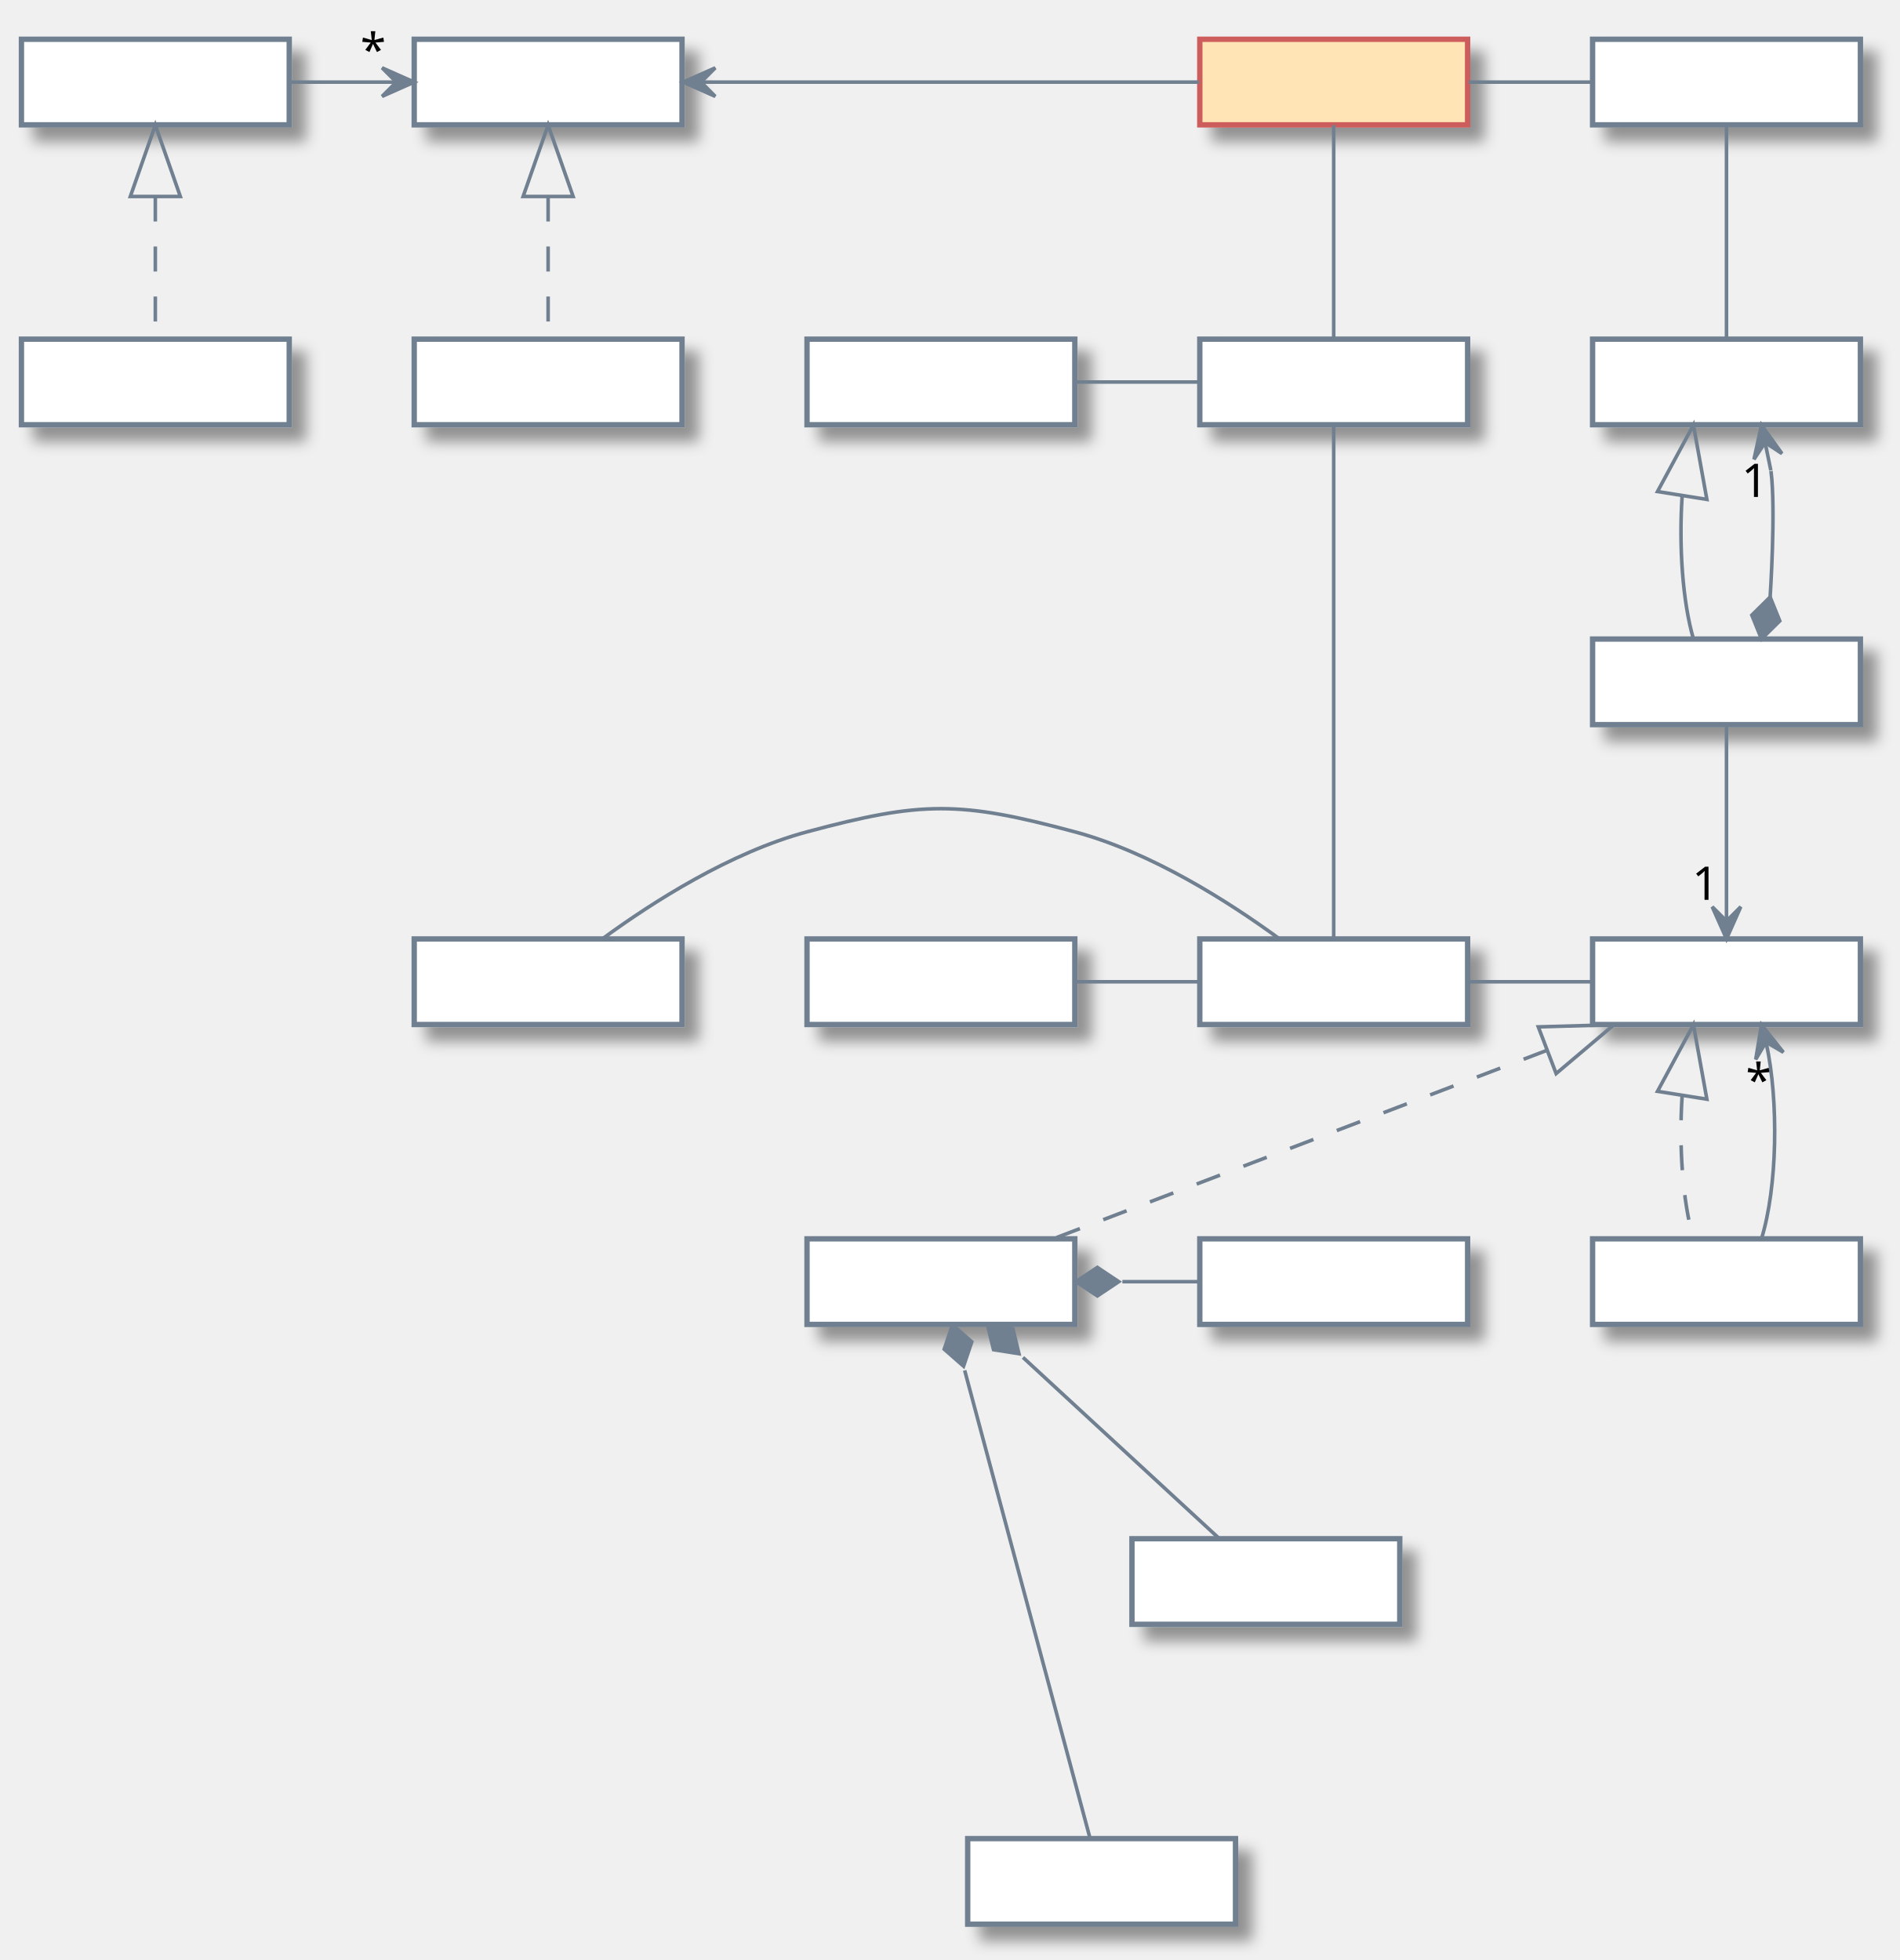
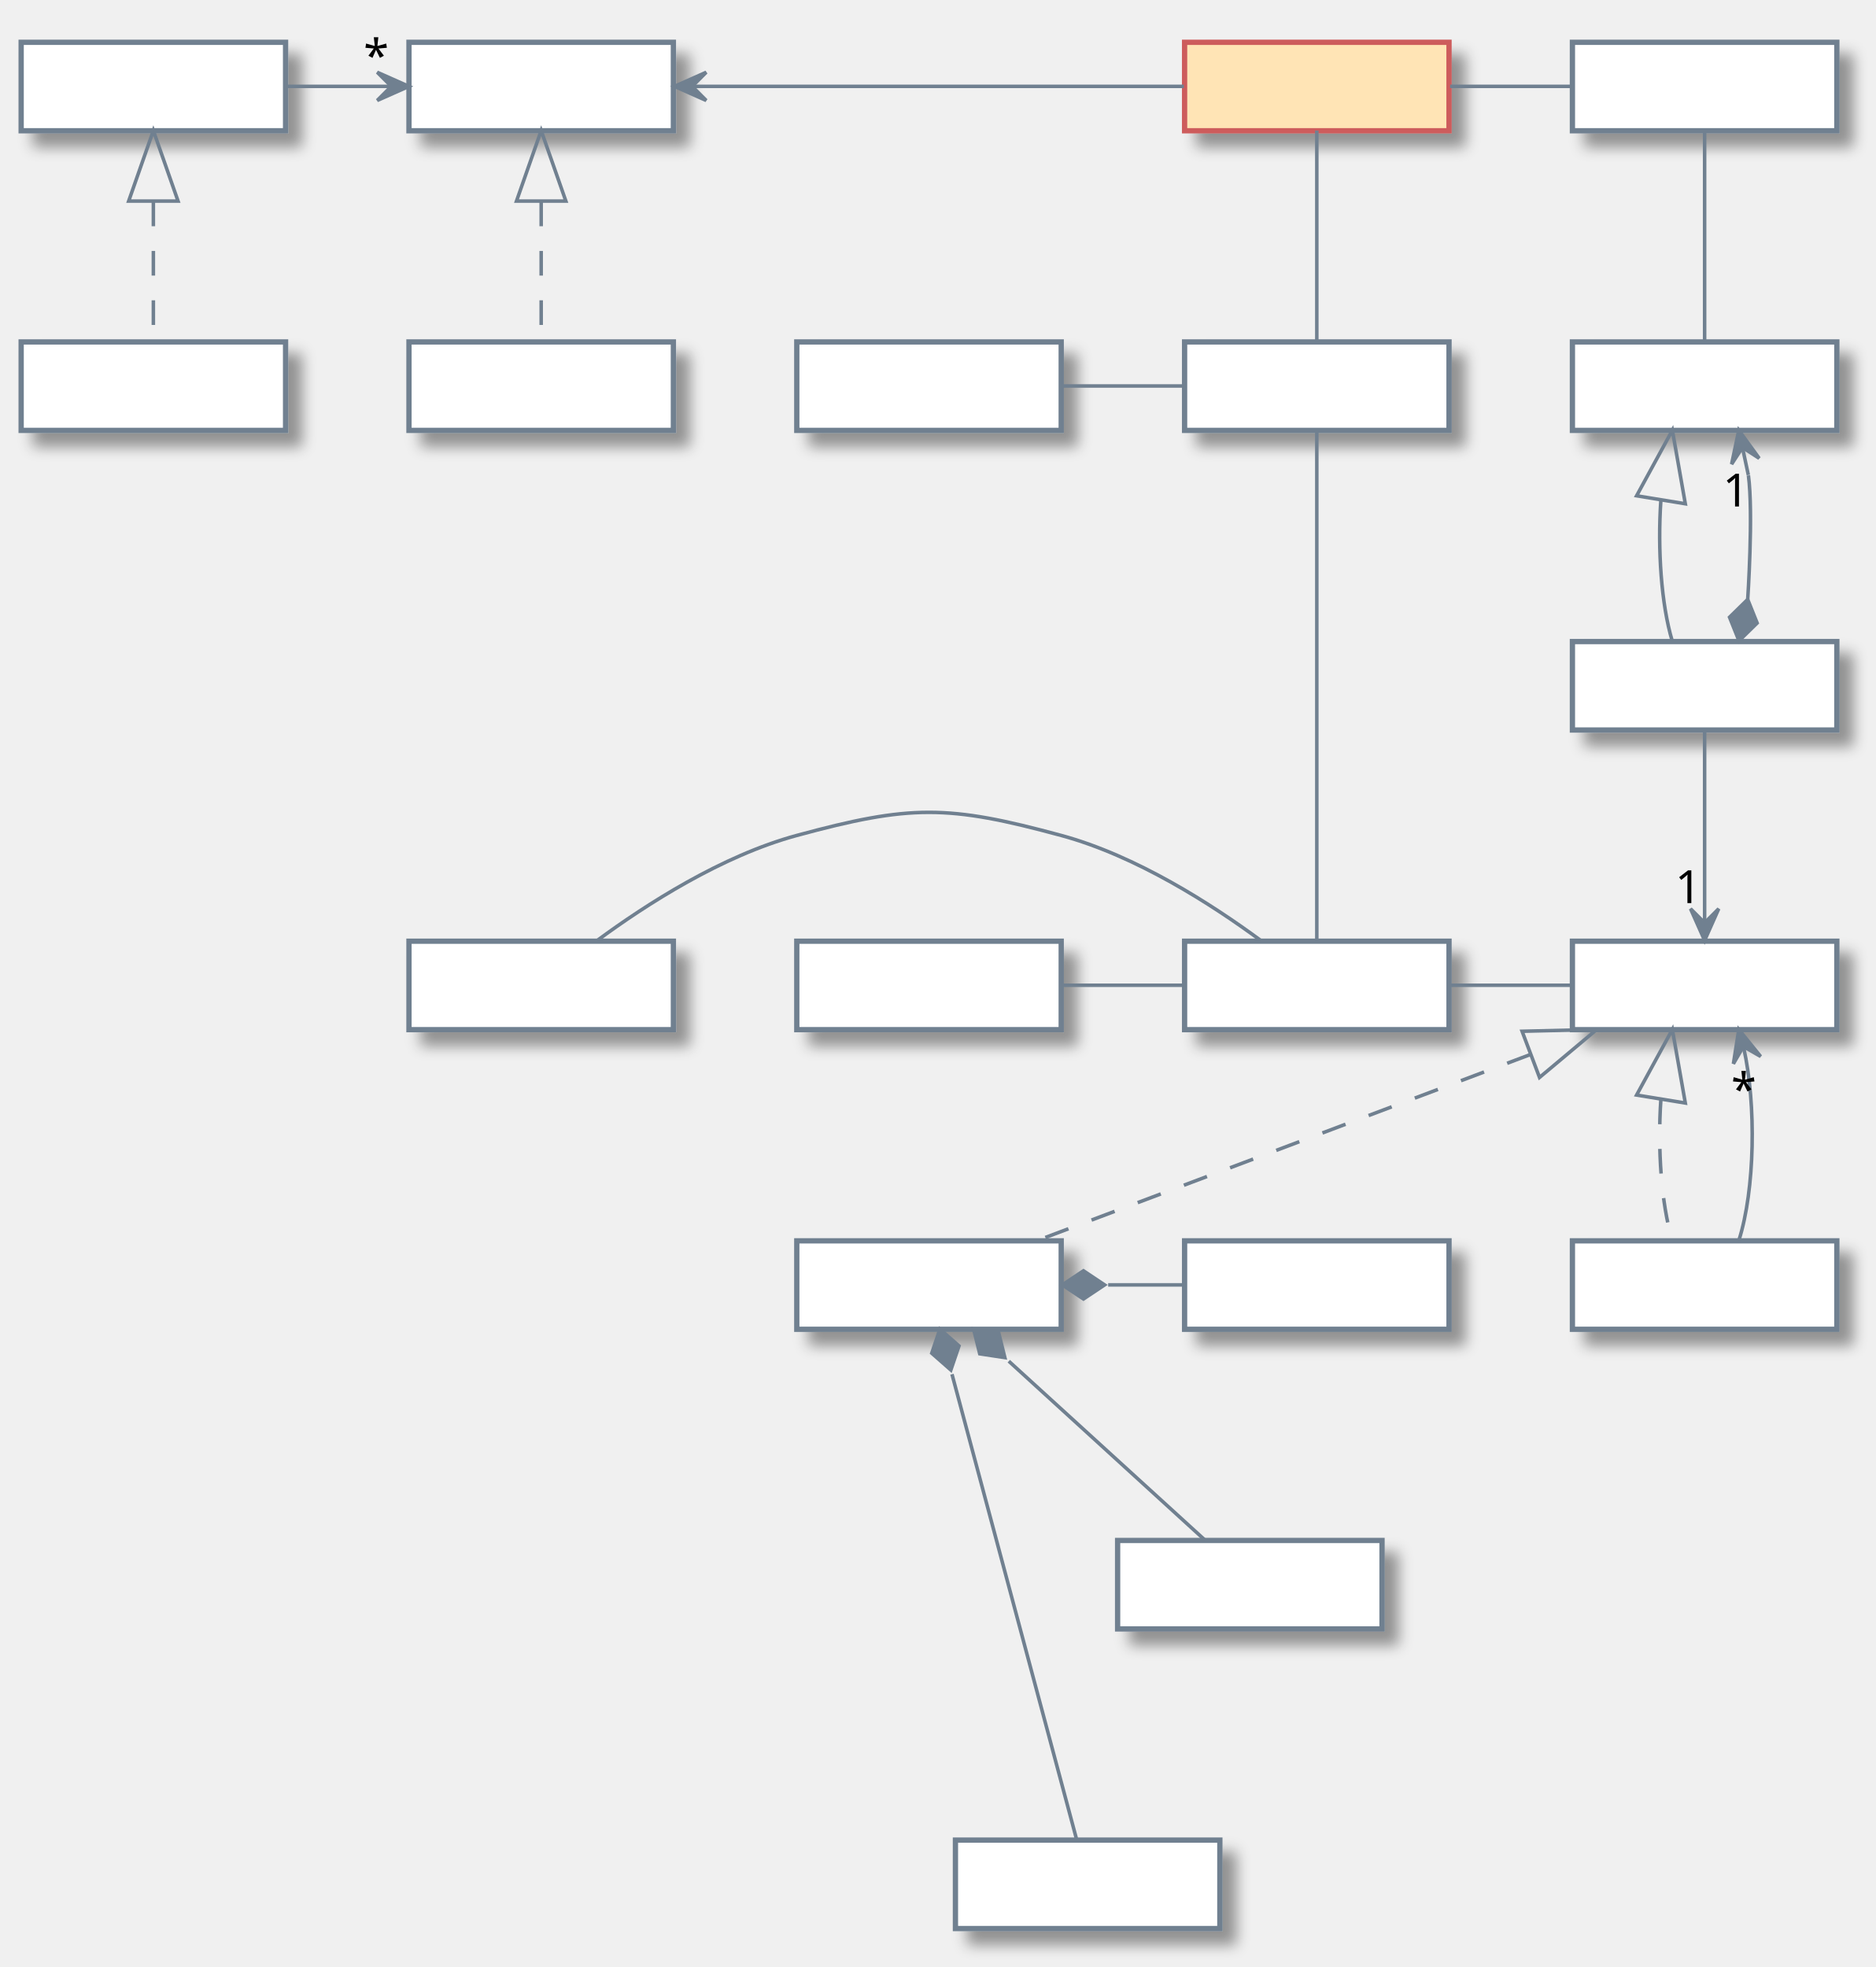
- <svg xmlns="http://www.w3.org/2000/svg" contentScriptType="application/ecmascript" contentStyleType="text/css" height="549px" preserveAspectRatio="none" style="width:532px;height:549px;" version="1.1" viewBox="0 0 532 549" width="532px" zoomAndPan="magnify">
+ <svg xmlns="http://www.w3.org/2000/svg" contentScriptType="application/ecmascript" contentStyleType="text/css" height="558px" preserveAspectRatio="none" style="width:532px;height:558px;" version="1.1" viewBox="0 0 532 558" width="532px" zoomAndPan="magnify">
  <defs>
    <filter height="300%" id="f1da3k82lutkri" width="300%" x="-1" y="-1">
      <feGaussianBlur result="blurOut" stdDeviation="2.0" />
      <feColorMatrix in="blurOut" result="blurOut2" type="matrix" values="0 0 0 0 0 0 0 0 0 0 0 0 0 0 0 0 0 0 .4 0" />
      <feOffset dx="4.0" dy="4.0" in="blurOut2" result="blurOut3" />
      <feBlend in="SourceGraphic" in2="blurOut3" mode="normal" />
    </filter>
  </defs>
  <g>
-     <rect fill="#FFFFFF" filter="url(#f1da3k82lutkri)" height="23.969" id="Parent" style="stroke: #708090; stroke-width: 1.5;" width="75" x="446" y="95" />
-     <text fill="#000000" font-family="sans-serif" font-size="12" lengthAdjust="spacingAndGlyphs" textLength="0" x="485.5" y="111.139" />
-     <rect fill="#FFFFFF" filter="url(#f1da3k82lutkri)" height="23.969" id="Decorator" style="stroke: #708090; stroke-width: 1.5;" width="75" x="446" y="179" />
-     <text fill="#000000" font-family="sans-serif" font-size="12" lengthAdjust="spacingAndGlyphs" textLength="0" x="485.5" y="195.139" />
-     <rect fill="#FFFFFF" filter="url(#f1da3k82lutkri)" height="23.969" id="Composite" style="stroke: #708090; stroke-width: 1.5;" width="75" x="446" y="263" />
-     <text fill="#000000" font-family="sans-serif" font-size="12" font-style="italic" lengthAdjust="spacingAndGlyphs" textLength="0" x="485.5" y="279.139" />
-     <rect fill="#FFFFFF" filter="url(#f1da3k82lutkri)" height="23.969" id="Leaf" style="stroke: #708090; stroke-width: 1.5;" width="75" x="226" y="347" />
-     <text fill="#000000" font-family="sans-serif" font-size="12" lengthAdjust="spacingAndGlyphs" textLength="0" x="265.5" y="363.139" />
-     <rect fill="#FFFFFF" filter="url(#f1da3k82lutkri)" height="23.969" id="Comp" style="stroke: #708090; stroke-width: 1.5;" width="75" x="446" y="347" />
-     <text fill="#000000" font-family="sans-serif" font-size="12" lengthAdjust="spacingAndGlyphs" textLength="0" x="485.5" y="363.139" />
-     <rect fill="#FFFFFF" filter="url(#f1da3k82lutkri)" height="23.969" id="Listener" style="stroke: #708090; stroke-width: 1.5;" width="75" x="116" y="11" />
-     <text fill="#000000" font-family="sans-serif" font-size="12" font-style="italic" lengthAdjust="spacingAndGlyphs" textLength="0" x="155.5" y="27.139" />
-     <rect fill="#FFFFFF" filter="url(#f1da3k82lutkri)" height="23.969" id="Observable" style="stroke: #708090; stroke-width: 1.5;" width="75" x="6" y="11" />
-     <text fill="#000000" font-family="sans-serif" font-size="12" font-style="italic" lengthAdjust="spacingAndGlyphs" textLength="0" x="45.5" y="27.139" />
-     <rect fill="#FFFFFF" filter="url(#f1da3k82lutkri)" height="23.969" id="ConcListener" style="stroke: #708090; stroke-width: 1.5;" width="75" x="116" y="95" />
-     <text fill="#000000" font-family="sans-serif" font-size="12" lengthAdjust="spacingAndGlyphs" textLength="0" x="155.5" y="111.139" />
-     <rect fill="#FFFFFF" filter="url(#f1da3k82lutkri)" height="23.969" id="ConcObservable" style="stroke: #708090; stroke-width: 1.5;" width="75" x="6" y="95" />
-     <text fill="#000000" font-family="sans-serif" font-size="12" lengthAdjust="spacingAndGlyphs" textLength="0" x="45.5" y="111.139" />
-     <rect fill="#FFE4B5" filter="url(#f1da3k82lutkri)" height="23.969" id="A" style="stroke: #CD5C5C; stroke-width: 1.5;" width="75" x="336" y="11" />
-     <text fill="#000000" font-family="sans-serif" font-size="12" lengthAdjust="spacingAndGlyphs" textLength="0" x="375.5" y="27.139" />
-     <rect fill="#FFFFFF" filter="url(#f1da3k82lutkri)" height="23.969" id="B" style="stroke: #708090; stroke-width: 1.5;" width="75" x="446" y="11" />
-     <text fill="#000000" font-family="sans-serif" font-size="12" lengthAdjust="spacingAndGlyphs" textLength="0" x="485.5" y="27.139" />
-     <rect fill="#FFFFFF" filter="url(#f1da3k82lutkri)" height="23.969" id="C" style="stroke: #708090; stroke-width: 1.5;" width="75" x="336" y="95" />
-     <text fill="#000000" font-family="sans-serif" font-size="12" lengthAdjust="spacingAndGlyphs" textLength="0" x="375.5" y="111.139" />
-     <rect fill="#FFFFFF" filter="url(#f1da3k82lutkri)" height="23.969" id="D" style="stroke: #708090; stroke-width: 1.5;" width="75" x="226" y="95" />
-     <text fill="#000000" font-family="sans-serif" font-size="12" lengthAdjust="spacingAndGlyphs" textLength="0" x="265.5" y="111.139" />
-     <rect fill="#FFFFFF" filter="url(#f1da3k82lutkri)" height="23.969" id="E" style="stroke: #708090; stroke-width: 1.5;" width="75" x="336" y="263" />
-     <text fill="#000000" font-family="sans-serif" font-size="12" lengthAdjust="spacingAndGlyphs" textLength="0" x="375.5" y="279.139" />
-     <rect fill="#FFFFFF" filter="url(#f1da3k82lutkri)" height="23.969" id="F" style="stroke: #708090; stroke-width: 1.5;" width="75" x="226" y="263" />
-     <text fill="#000000" font-family="sans-serif" font-size="12" lengthAdjust="spacingAndGlyphs" textLength="0" x="265.5" y="279.139" />
-     <rect fill="#FFFFFF" filter="url(#f1da3k82lutkri)" height="23.969" id="G" style="stroke: #708090; stroke-width: 1.5;" width="75" x="116" y="263" />
-     <text fill="#000000" font-family="sans-serif" font-size="12" lengthAdjust="spacingAndGlyphs" textLength="0" x="155.5" y="279.139" />
-     <rect fill="#FFFFFF" filter="url(#f1da3k82lutkri)" height="23.969" id="I" style="stroke: #708090; stroke-width: 1.5;" width="75" x="336" y="347" />
-     <text fill="#000000" font-family="sans-serif" font-size="12" lengthAdjust="spacingAndGlyphs" textLength="0" x="375.5" y="363.139" />
-     <rect fill="#FFFFFF" filter="url(#f1da3k82lutkri)" height="23.969" id="J" style="stroke: #708090; stroke-width: 1.5;" width="75" x="317" y="431" />
-     <text fill="#000000" font-family="sans-serif" font-size="12" lengthAdjust="spacingAndGlyphs" textLength="0" x="356.5" y="447.139" />
-     <rect fill="#FFFFFF" filter="url(#f1da3k82lutkri)" height="23.969" id="K" style="stroke: #708090; stroke-width: 1.5;" width="75" x="271" y="515" />
-     <text fill="#000000" font-family="sans-serif" font-size="12" lengthAdjust="spacingAndGlyphs" textLength="0" x="310.5" y="531.139" />
-     <path d="M471.09,138.797 C470.136,152.846 471.189,168.515 474.25,178.987 " fill="none" id="Parent-Decorator" style="stroke: #708090; stroke-width: 1.0;" />
-     <polygon fill="none" points="464.18,137.683,474.243,119.035,478.005,139.888,464.18,137.683" style="stroke: #708090; stroke-width: 1.0;" />
-     <path d="M495.957,131.939 C497.352,142.744 495.722,167.235 495.722,167.235 " fill="none" id="Parent-Decorator-1" style="stroke: #708090; stroke-width: 1.0;" />
-     <polygon fill="#708090" points="493.294,178.987,498.425,173.92,495.722,167.235,490.591,172.302,493.294,178.987" style="stroke: #708090; stroke-width: 1.0;" />
-     <polygon fill="#708090" points="493.301,119.035,491.198,128.657,494.309,123.933,499.033,127.044,493.301,119.035" style="stroke: #708090; stroke-width: 1.0;" />
-     <line style="stroke: #708090; stroke-width: 1.0;" x1="494.309" x2="495.922" y1="123.933" y2="131.768" />
-     <text fill="#000000" font-family="sans-serif" font-size="13" lengthAdjust="spacingAndGlyphs" textLength="8" x="487.694" y="139.194">1</text>
-     <path d="M483.5,203.035 C483.5,217.382 483.5,241.462 483.5,257.777 " fill="none" id="Decorator-Composite" style="stroke: #708090; stroke-width: 1.0;" />
-     <polygon fill="#708090" points="483.5,262.987,487.5,253.987,483.5,257.987,479.5,253.987,483.5,262.987" style="stroke: #708090; stroke-width: 1.0;" />
-     <text fill="#000000" font-family="sans-serif" font-size="13" lengthAdjust="spacingAndGlyphs" textLength="8" x="473.85" y="252.039">1</text>
-     <path d="M433.216,294.199 C390.677,310.441 331.041,333.212 294.962,346.987 " fill="none" id="Composite-Leaf" style="stroke: #708090; stroke-width: 1.0; stroke-dasharray: 7.0,7.0;" />
-     <polygon fill="none" points="430.798,287.63,451.979,287.035,435.792,300.709,430.798,287.63" style="stroke: #708090; stroke-width: 1.0;" />
-     <path d="M471.09,306.797 C470.136,320.846 471.189,336.515 474.25,346.987 " fill="none" id="Composite-Comp" style="stroke: #708090; stroke-width: 1.0; stroke-dasharray: 7.0,7.0;" />
-     <polygon fill="none" points="464.18,305.683,474.243,287.035,478.005,307.888,464.18,305.683" style="stroke: #708090; stroke-width: 1.0;" />
-     <path d="M494.652,292.248 C498.184,308.572 497.731,332.651 493.294,346.987 " fill="none" id="Composite-Comp-1" style="stroke: #708090; stroke-width: 1.0;" />
-     <polygon fill="#708090" points="493.301,287.035,491.686,296.751,494.555,291.875,499.43,294.744,493.301,287.035" style="stroke: #708090; stroke-width: 1.0;" />
-     <text fill="#000000" font-family="sans-serif" font-size="13" lengthAdjust="spacingAndGlyphs" textLength="7" x="488.9" y="307.194">*</text>
-     <path d="M81.312,23 C91.158,23 101.003,23 110.848,23 " fill="none" id="Observable-Listener" style="stroke: #708090; stroke-width: 1.0;" />
-     <polygon fill="#708090" points="115.996,23,106.996,19,110.996,23,106.996,27,115.996,23" style="stroke: #708090; stroke-width: 1.0;" />
-     <text fill="#000000" font-family="sans-serif" font-size="13" lengthAdjust="spacingAndGlyphs" textLength="7" x="100.924" y="18.607">*</text>
-     <path d="M153.5,55.048 C153.5,69.032 153.5,84.578 153.5,94.987 " fill="none" id="Listener-ConcListener" style="stroke: #708090; stroke-width: 1.0; stroke-dasharray: 7.0,7.0;" />
-     <polygon fill="none" points="146.5,55.035,153.5,35.035,160.5,55.035,146.5,55.035" style="stroke: #708090; stroke-width: 1.0;" />
-     <path d="M43.5,55.048 C43.5,69.032 43.5,84.578 43.5,94.987 " fill="none" id="Observable-ConcObservable" style="stroke: #708090; stroke-width: 1.0; stroke-dasharray: 7.0,7.0;" />
-     <polygon fill="none" points="36.5,55.035,43.5,35.035,50.5,55.035,36.5,55.035" style="stroke: #708090; stroke-width: 1.0;" />
-     <path d="M483.5,35.035 C483.5,51.004 483.5,79.03 483.5,94.987 " fill="none" id="B-Parent" style="stroke: #708090; stroke-width: 1.0;" />
-     <path d="M411.312,23 C422.874,23 434.435,23 445.996,23 " fill="none" id="A-B" style="stroke: #708090; stroke-width: 1.0;" />
-     <path d="M373.5,35.035 C373.5,51.004 373.5,79.03 373.5,94.987 " fill="none" id="A-C" style="stroke: #708090; stroke-width: 1.0;" />
-     <path d="M301.312,107 C312.874,107 324.435,107 335.996,107 " fill="none" id="D-C" style="stroke: #708090; stroke-width: 1.0;" />
-     <path d="M373.5,119.082 C373.5,149.929 373.5,231.355 373.5,262.574 " fill="none" id="C-E" style="stroke: #708090; stroke-width: 1.0;" />
-     <path d="M301.312,275 C312.874,275 324.435,275 335.996,275 " fill="none" id="F-E" style="stroke: #708090; stroke-width: 1.0;" />
-     <path d="M168.827,262.879 C182.808,252.65 204.507,238.776 226,233 C258.191,224.349 268.809,224.349 301,233 C322.493,238.776 344.192,252.65 358.173,262.879 " fill="none" id="G-E" style="stroke: #708090; stroke-width: 1.0;" />
-     <path d="M411.312,275 C422.874,275 434.435,275 445.996,275 " fill="none" id="E-Composite" style="stroke: #708090; stroke-width: 1.0;" />
-     <path d="M314.319,359 C321.545,359 328.771,359 335.996,359 " fill="none" id="Leaf-I" style="stroke: #708090; stroke-width: 1.0;" />
-     <polygon fill="#708090" points="301.312,359,307.312,363,313.312,359,307.312,355,301.312,359" style="stroke: #708090; stroke-width: 1.0;" />
-     <path d="M286.483,380.215 C303.888,396.281 327.17,417.773 341.486,430.987 " fill="none" id="Leaf-J" style="stroke: #708090; stroke-width: 1.0;" />
-     <polygon fill="#708090" points="276.538,371.035,278.234,378.044,285.356,379.175,283.66,372.166,276.538,371.035" style="stroke: #708090; stroke-width: 1.0;" />
-     <path d="M270.156,383.848 C279.926,420.324 297.789,487.014 305.172,514.574 " fill="none" id="Leaf-K" style="stroke: #708090; stroke-width: 1.0;" />
-     <polygon fill="#708090" points="266.736,371.082,264.425,377.913,269.841,382.673,272.152,375.843,266.736,371.082" style="stroke: #708090; stroke-width: 1.0;" />
-     <path d="M196.392,23 C242.855,23 289.318,23 335.781,23 " fill="none" id="Listener-A" style="stroke: #708090; stroke-width: 1.0;" />
-     <polygon fill="#708090" points="191.312,23,200.312,27,196.312,23,200.312,19,191.312,23" style="stroke: #708090; stroke-width: 1.0;" />
+     <rect fill="#FFFFFF" filter="url(#f1da3k82lutkri)" height="25.094" id="Parent" style="stroke: #708090; stroke-width: 1.5;" width="75" x="446" y="97" />
+     <text fill="#000000" font-family="sans-serif" font-size="12" lengthAdjust="spacingAndGlyphs" textLength="0" x="485" y="114.457" />
+     <rect fill="#FFFFFF" filter="url(#f1da3k82lutkri)" height="25.094" id="Decorator" style="stroke: #708090; stroke-width: 1.5;" width="75" x="446" y="182" />
+     <text fill="#000000" font-family="sans-serif" font-size="12" lengthAdjust="spacingAndGlyphs" textLength="0" x="485" y="199.457" />
+     <rect fill="#FFFFFF" filter="url(#f1da3k82lutkri)" height="25.094" id="Composite" style="stroke: #708090; stroke-width: 1.5;" width="75" x="446" y="267" />
+     <text fill="#000000" font-family="sans-serif" font-size="12" font-style="italic" lengthAdjust="spacingAndGlyphs" textLength="0" x="485" y="284.457" />
+     <rect fill="#FFFFFF" filter="url(#f1da3k82lutkri)" height="25.094" id="Leaf" style="stroke: #708090; stroke-width: 1.5;" width="75" x="226" y="352" />
+     <text fill="#000000" font-family="sans-serif" font-size="12" lengthAdjust="spacingAndGlyphs" textLength="0" x="265" y="369.457" />
+     <rect fill="#FFFFFF" filter="url(#f1da3k82lutkri)" height="25.094" id="Comp" style="stroke: #708090; stroke-width: 1.5;" width="75" x="446" y="352" />
+     <text fill="#000000" font-family="sans-serif" font-size="12" lengthAdjust="spacingAndGlyphs" textLength="0" x="485" y="369.457" />
+     <rect fill="#FFFFFF" filter="url(#f1da3k82lutkri)" height="25.094" id="Listener" style="stroke: #708090; stroke-width: 1.5;" width="75" x="116" y="12" />
+     <text fill="#000000" font-family="sans-serif" font-size="12" font-style="italic" lengthAdjust="spacingAndGlyphs" textLength="0" x="155" y="29.457" />
+     <rect fill="#FFFFFF" filter="url(#f1da3k82lutkri)" height="25.094" id="Observable" style="stroke: #708090; stroke-width: 1.5;" width="75" x="6" y="12" />
+     <text fill="#000000" font-family="sans-serif" font-size="12" font-style="italic" lengthAdjust="spacingAndGlyphs" textLength="0" x="45" y="29.457" />
+     <rect fill="#FFFFFF" filter="url(#f1da3k82lutkri)" height="25.094" id="ConcListener" style="stroke: #708090; stroke-width: 1.5;" width="75" x="116" y="97" />
+     <text fill="#000000" font-family="sans-serif" font-size="12" lengthAdjust="spacingAndGlyphs" textLength="0" x="155" y="114.457" />
+     <rect fill="#FFFFFF" filter="url(#f1da3k82lutkri)" height="25.094" id="ConcObservable" style="stroke: #708090; stroke-width: 1.5;" width="75" x="6" y="97" />
+     <text fill="#000000" font-family="sans-serif" font-size="12" lengthAdjust="spacingAndGlyphs" textLength="0" x="45" y="114.457" />
+     <rect fill="#FFE4B5" filter="url(#f1da3k82lutkri)" height="25.094" id="A" style="stroke: #CD5C5C; stroke-width: 1.5;" width="75" x="336" y="12" />
+     <text fill="#000000" font-family="sans-serif" font-size="12" lengthAdjust="spacingAndGlyphs" textLength="0" x="375" y="29.457" />
+     <rect fill="#FFFFFF" filter="url(#f1da3k82lutkri)" height="25.094" id="B" style="stroke: #708090; stroke-width: 1.5;" width="75" x="446" y="12" />
+     <text fill="#000000" font-family="sans-serif" font-size="12" lengthAdjust="spacingAndGlyphs" textLength="0" x="485" y="29.457" />
+     <rect fill="#FFFFFF" filter="url(#f1da3k82lutkri)" height="25.094" id="C" style="stroke: #708090; stroke-width: 1.5;" width="75" x="336" y="97" />
+     <text fill="#000000" font-family="sans-serif" font-size="12" lengthAdjust="spacingAndGlyphs" textLength="0" x="375" y="114.457" />
+     <rect fill="#FFFFFF" filter="url(#f1da3k82lutkri)" height="25.094" id="D" style="stroke: #708090; stroke-width: 1.5;" width="75" x="226" y="97" />
+     <text fill="#000000" font-family="sans-serif" font-size="12" lengthAdjust="spacingAndGlyphs" textLength="0" x="265" y="114.457" />
+     <rect fill="#FFFFFF" filter="url(#f1da3k82lutkri)" height="25.094" id="E" style="stroke: #708090; stroke-width: 1.5;" width="75" x="336" y="267" />
+     <text fill="#000000" font-family="sans-serif" font-size="12" lengthAdjust="spacingAndGlyphs" textLength="0" x="375" y="284.457" />
+     <rect fill="#FFFFFF" filter="url(#f1da3k82lutkri)" height="25.094" id="F" style="stroke: #708090; stroke-width: 1.5;" width="75" x="226" y="267" />
+     <text fill="#000000" font-family="sans-serif" font-size="12" lengthAdjust="spacingAndGlyphs" textLength="0" x="265" y="284.457" />
+     <rect fill="#FFFFFF" filter="url(#f1da3k82lutkri)" height="25.094" id="G" style="stroke: #708090; stroke-width: 1.5;" width="75" x="116" y="267" />
+     <text fill="#000000" font-family="sans-serif" font-size="12" lengthAdjust="spacingAndGlyphs" textLength="0" x="155" y="284.457" />
+     <rect fill="#FFFFFF" filter="url(#f1da3k82lutkri)" height="25.094" id="I" style="stroke: #708090; stroke-width: 1.5;" width="75" x="336" y="352" />
+     <text fill="#000000" font-family="sans-serif" font-size="12" lengthAdjust="spacingAndGlyphs" textLength="0" x="375" y="369.457" />
+     <rect fill="#FFFFFF" filter="url(#f1da3k82lutkri)" height="25.094" id="J" style="stroke: #708090; stroke-width: 1.5;" width="75" x="317" y="437" />
+     <text fill="#000000" font-family="sans-serif" font-size="12" lengthAdjust="spacingAndGlyphs" textLength="0" x="356" y="454.457" />
+     <rect fill="#FFFFFF" filter="url(#f1da3k82lutkri)" height="25.094" id="K" style="stroke: #708090; stroke-width: 1.5;" width="75" x="271" y="522" />
+     <text fill="#000000" font-family="sans-serif" font-size="12" lengthAdjust="spacingAndGlyphs" textLength="0" x="310" y="539.457" />
+     <path d="M471.09,141.932 C470.132,155.881 471.201,171.446 474.297,181.79 " fill="none" id="Parent-Decorator" style="stroke: #708090; stroke-width: 1.0;" />
+     <polygon fill="none" points="464.207,140.646,474.348,122.041,478.023,142.909,464.207,140.646" style="stroke: #708090; stroke-width: 1.0;" />
+     <path d="M495.918,134.847 C497.354,145.604 495.718,170.048 495.718,170.048 " fill="none" id="Parent-Decorator-1" style="stroke: #708090; stroke-width: 1.0;" />
+     <polygon fill="#708090" points="493.244,181.79,498.395,176.744,495.718,170.048,490.567,175.094,493.244,181.79" style="stroke: #708090; stroke-width: 1.0;" />
+     <polygon fill="#708090" points="493.19,122.041,491.153,131.677,494.232,126.931,498.977,130.01,493.19,122.041" style="stroke: #708090; stroke-width: 1.0;" />
+     <line style="stroke: #708090; stroke-width: 1.0;" x1="494.232" x2="495.899" y1="126.931" y2="134.756" />
+     <text fill="#000000" font-family="sans-serif" font-size="13" lengthAdjust="spacingAndGlyphs" textLength="7" x="488.627" y="143.675">1</text>
+     <path d="M483.5,207.041 C483.5,221.208 483.5,245.348 483.5,261.605 " fill="none" id="Decorator-Composite" style="stroke: #708090; stroke-width: 1.0;" />
+     <polygon fill="#708090" points="483.5,266.79,487.5,257.79,483.5,261.79,479.5,257.79,483.5,266.79" style="stroke: #708090; stroke-width: 1.0;" />
+     <text fill="#000000" font-family="sans-serif" font-size="13" lengthAdjust="spacingAndGlyphs" textLength="7" x="475.122" y="256.181">1</text>
+     <path d="M434.04,299.16 C391.144,315.343 330.41,338.257 294.184,351.924 " fill="none" id="Composite-Leaf" style="stroke: #708090; stroke-width: 1.0; stroke-dasharray: 7.0,7.0;" />
+     <polygon fill="none" points="431.726,292.551,452.91,292.041,436.668,305.65,431.726,292.551" style="stroke: #708090; stroke-width: 1.0;" />
+     <path d="M471.09,311.932 C470.132,325.881 471.201,341.446 474.297,351.79 " fill="none" id="Composite-Comp" style="stroke: #708090; stroke-width: 1.0; stroke-dasharray: 7.0,7.0;" />
+     <polygon fill="none" points="464.207,310.646,474.348,292.041,478.023,312.909,464.207,310.646" style="stroke: #708090; stroke-width: 1.0;" />
+     <path d="M494.576,297.202 C498.204,313.395 497.76,337.544 493.244,351.79 " fill="none" id="Composite-Comp-1" style="stroke: #708090; stroke-width: 1.0;" />
+     <polygon fill="#708090" points="493.19,292.041,491.662,301.771,494.487,296.87,499.388,299.695,493.19,292.041" style="stroke: #708090; stroke-width: 1.0;" />
+     <text fill="#000000" font-family="sans-serif" font-size="13" lengthAdjust="spacingAndGlyphs" textLength="5" x="491.021" y="313.675">*</text>
+     <path d="M81.312,24.5 C91.158,24.5 101.003,24.5 110.848,24.5 " fill="none" id="Observable-Listener" style="stroke: #708090; stroke-width: 1.0;" />
+     <polygon fill="#708090" points="115.996,24.5,106.996,20.5,110.996,24.5,106.996,28.5,115.996,24.5" style="stroke: #708090; stroke-width: 1.0;" />
+     <text fill="#000000" font-family="sans-serif" font-size="13" lengthAdjust="spacingAndGlyphs" textLength="5" x="103.12" y="20.445">*</text>
+     <path d="M153.5,57.183 C153.5,71.068 153.5,86.508 153.5,96.79 " fill="none" id="Listener-ConcListener" style="stroke: #708090; stroke-width: 1.0; stroke-dasharray: 7.0,7.0;" />
+     <polygon fill="none" points="146.5,57.041,153.5,37.041,160.5,57.041,146.5,57.041" style="stroke: #708090; stroke-width: 1.0;" />
+     <path d="M43.5,57.183 C43.5,71.068 43.5,86.508 43.5,96.79 " fill="none" id="Observable-ConcObservable" style="stroke: #708090; stroke-width: 1.0; stroke-dasharray: 7.0,7.0;" />
+     <polygon fill="none" points="36.5,57.041,43.5,37.041,50.5,57.041,36.5,57.041" style="stroke: #708090; stroke-width: 1.0;" />
+     <path d="M483.5,37.041 C483.5,52.809 483.5,80.933 483.5,96.79 " fill="none" id="B-Parent" style="stroke: #708090; stroke-width: 1.0;" />
+     <path d="M411.313,24.5 C422.874,24.5 434.435,24.5 445.996,24.5 " fill="none" id="A-B" style="stroke: #708090; stroke-width: 1.0;" />
+     <path d="M373.5,37.041 C373.5,52.809 373.5,80.933 373.5,96.79 " fill="none" id="A-C" style="stroke: #708090; stroke-width: 1.0;" />
+     <path d="M301.313,109.5 C312.874,109.5 324.435,109.5 335.996,109.5 " fill="none" id="D-C" style="stroke: #708090; stroke-width: 1.0;" />
+     <path d="M373.5,122.047 C373.5,152.738 373.5,236.089 373.5,266.872 " fill="none" id="C-E" style="stroke: #708090; stroke-width: 1.0;" />
+     <path d="M301.313,279.5 C312.874,279.5 324.435,279.5 335.996,279.5 " fill="none" id="F-E" style="stroke: #708090; stroke-width: 1.0;" />
+     <path d="M169.354,266.829 C183.335,256.522 204.739,242.772 226,237 C258.169,228.266 268.831,228.266 301,237 C322.261,242.772 343.665,256.522 357.646,266.829 " fill="none" id="G-E" style="stroke: #708090; stroke-width: 1.0;" />
+     <path d="M411.313,279.5 C422.874,279.5 434.435,279.5 445.996,279.5 " fill="none" id="E-Composite" style="stroke: #708090; stroke-width: 1.0;" />
+     <path d="M314.319,364.5 C321.545,364.5 328.771,364.5 335.996,364.5 " fill="none" id="Leaf-I" style="stroke: #708090; stroke-width: 1.0;" />
+     <polygon fill="#708090" points="301.313,364.5,307.313,368.5,313.313,364.5,307.313,360.5,301.313,364.5" style="stroke: #708090; stroke-width: 1.0;" />
+     <path d="M286.131,386.141 C303.643,402.114 327.264,423.659 341.661,436.79 " fill="none" id="Leaf-J" style="stroke: #708090; stroke-width: 1.0;" />
+     <polygon fill="#708090" points="276.153,377.041,277.89,384.04,285.019,385.128,283.282,378.129,276.153,377.041" style="stroke: #708090; stroke-width: 1.0;" />
+     <path d="M270.019,389.837 C279.853,426.552 298.106,494.696 305.385,521.872 " fill="none" id="Leaf-K" style="stroke: #708090; stroke-width: 1.0;" />
+     <polygon fill="#708090" points="266.593,377.047,264.282,383.878,269.699,388.638,272.01,381.807,266.593,377.047" style="stroke: #708090; stroke-width: 1.0;" />
+     <path d="M196.391,24.5 C242.855,24.5 289.318,24.5 335.781,24.5 " fill="none" id="Listener-A" style="stroke: #708090; stroke-width: 1.0;" />
+     <polygon fill="#708090" points="191.313,24.5,200.313,28.5,196.313,24.5,200.313,20.5,191.313,24.5" style="stroke: #708090; stroke-width: 1.0;" />
  </g>
</svg>
